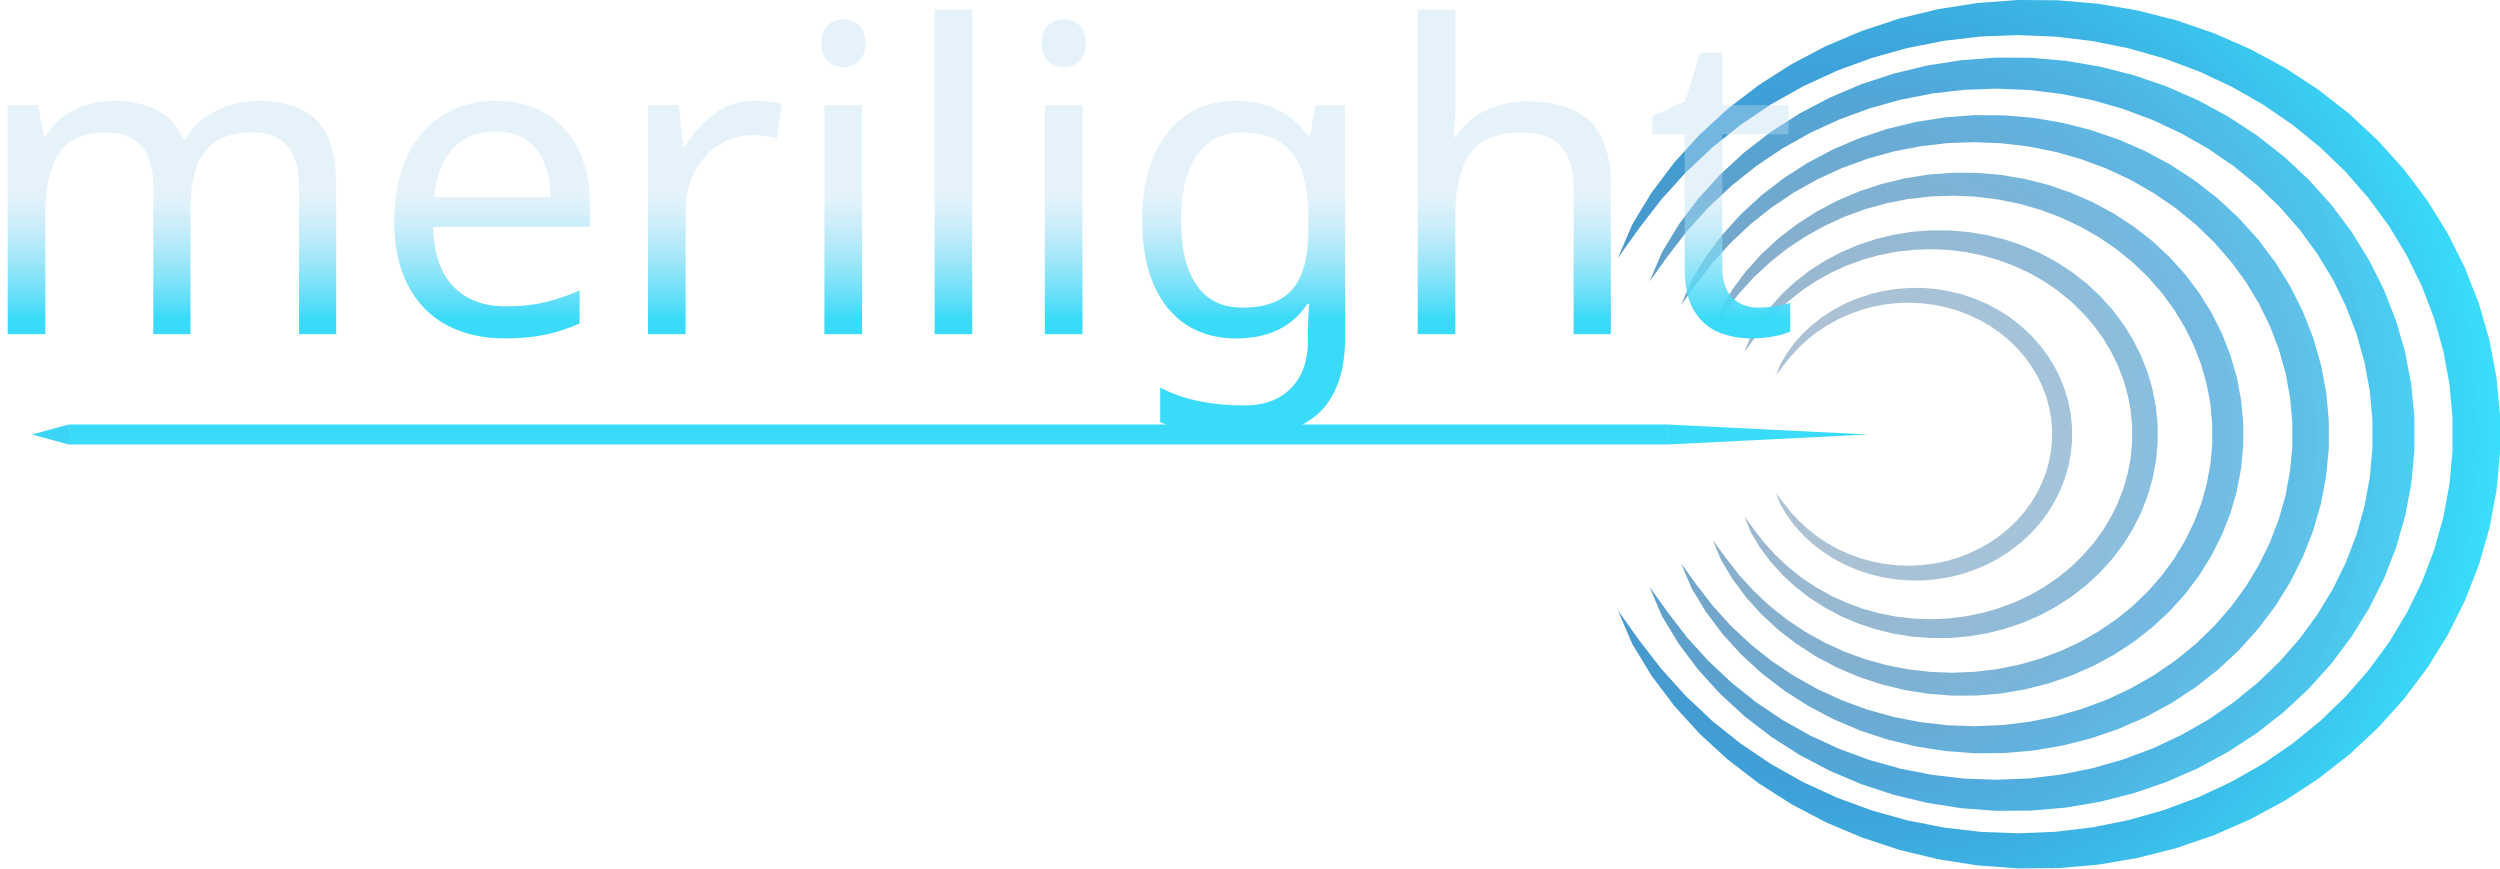
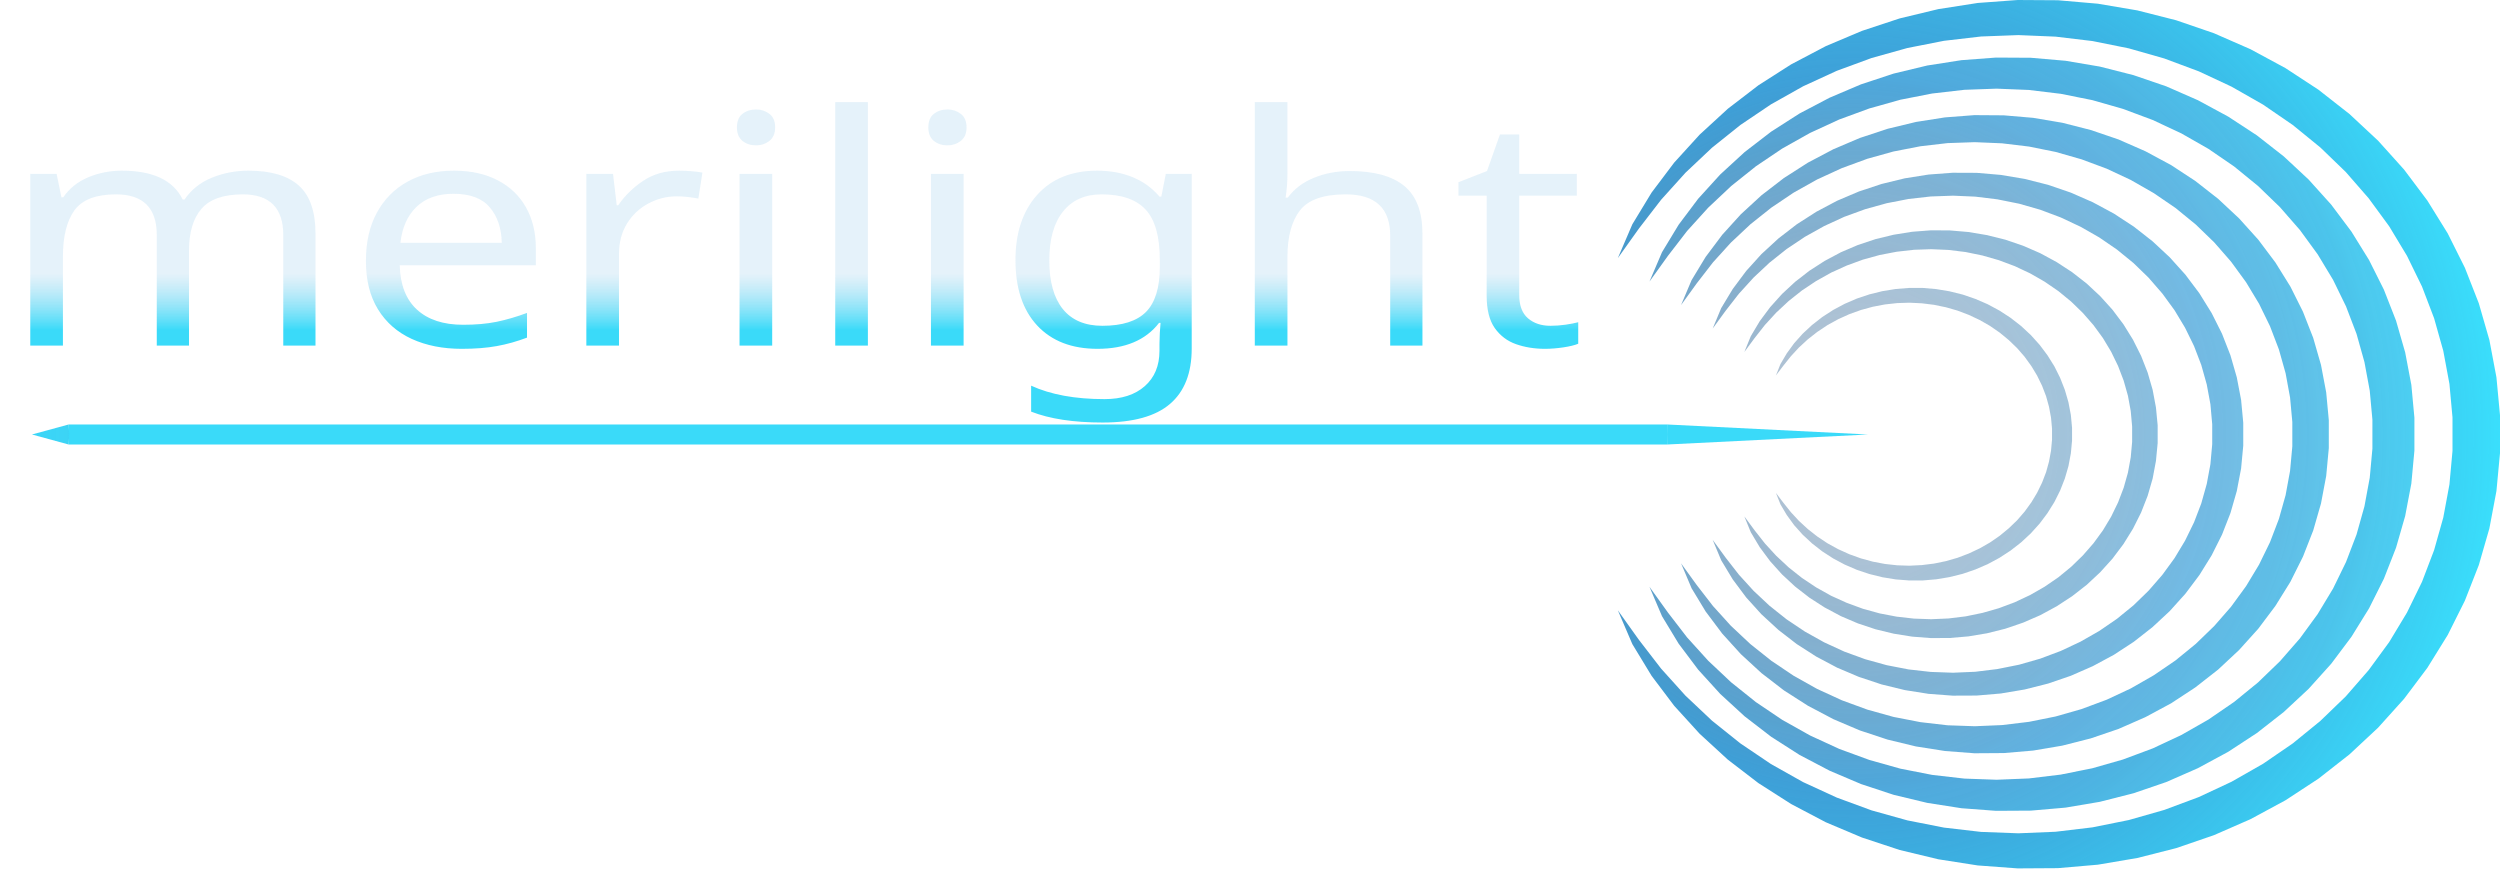
<svg xmlns="http://www.w3.org/2000/svg" xmlns:xlink="http://www.w3.org/1999/xlink" viewBox="-57.4 -96.7 499.426 173.48" version="1.1" id="svg8" width="499.426" height="173.48">
  <defs id="defs3">
    <linearGradient id="linearGradient30">
      <stop style="stop-color:#38daf9;stop-opacity:0.988;" offset="0" id="stop30" />
      <stop style="stop-color:#bddff3;stop-opacity:0.396;" offset="1" id="stop31" />
    </linearGradient>
    <linearGradient id="linearGradient23">
      <stop style="stop-color:#37d5f7;stop-opacity:0.984;" offset="0" id="stop23" />
      <stop style="stop-color:#1669a5;stop-opacity:0.4;" offset="1" id="stop24" />
    </linearGradient>
    <radialGradient id="focusGradient" cx="0" cy="0" r="128.9" gradientUnits="userSpaceOnUse">
      <stop offset="0%" stop-color="#123463" stop-opacity="0.55" id="stop1" />
      <stop offset="55%" stop-color="#1C8FD1" stop-opacity="0.85" id="stop2" />
      <stop offset="100%" stop-color="#3ADFFC" stop-opacity="1" id="stop3" />
    </radialGradient>
    <radialGradient xlink:href="#focusGradient" id="radialGradient8" gradientUnits="userSpaceOnUse" cx="0" cy="0" r="128.9" gradientTransform="translate(313.1657,-9.959992)" />
    <radialGradient xlink:href="#focusGradient" id="radialGradient9" gradientUnits="userSpaceOnUse" cx="0" cy="0" r="128.9" gradientTransform="translate(313.1657,-9.959992)" />
    <radialGradient xlink:href="#focusGradient" id="radialGradient10" gradientUnits="userSpaceOnUse" cx="0" cy="0" r="128.9" gradientTransform="translate(313.1657,-9.959992)" />
    <radialGradient xlink:href="#focusGradient" id="radialGradient11" gradientUnits="userSpaceOnUse" cx="0" cy="0" r="128.9" gradientTransform="translate(313.1657,-9.959992)" />
    <radialGradient xlink:href="#focusGradient" id="radialGradient12" gradientUnits="userSpaceOnUse" cx="0" cy="0" r="128.9" gradientTransform="translate(313.1657,-9.959992)" />
    <radialGradient xlink:href="#focusGradient" id="radialGradient13" gradientUnits="userSpaceOnUse" cx="0" cy="0" r="128.9" gradientTransform="translate(313.1657,-9.959992)" />
    <linearGradient xlink:href="#linearGradient23" id="linearGradient24" x1="-282.567" y1="-9.901" x2="-7.437" y2="-9.901" gradientUnits="userSpaceOnUse" />
    <linearGradient xlink:href="#linearGradient23" id="linearGradient25" gradientUnits="userSpaceOnUse" x1="-282.567" y1="-9.901" x2="-7.437" y2="-9.901" />
    <linearGradient xlink:href="#linearGradient23" id="linearGradient28" gradientUnits="userSpaceOnUse" x1="-287.005" y1="-9.838" x2="-7.437" y2="-9.901" />
    <linearGradient xlink:href="#linearGradient23" id="linearGradient29" gradientUnits="userSpaceOnUse" x1="-282.567" y1="-9.901" x2="-7.437" y2="-9.901" />
-     <linearGradient xlink:href="#linearGradient30" id="linearGradient31" x1="66.06" y1="-19.183" x2="66.06" y2="-43.713" gradientUnits="userSpaceOnUse" gradientTransform="translate(-6.193053,-13.90728)" />
+     <linearGradient xlink:href="#linearGradient30" id="linearGradient31" x1="66.06" y1="-19.183" x2="66.06" y2="-30.468" gradientUnits="userSpaceOnUse" gradientTransform="matrix(1.076057,0,0,1.076057,7.665793,-12.49223)" />
  </defs>
  <path d="m 297.376,-21.69 1.47,-1.94 1.5,-1.88 1.63,-1.77 1.78,-1.64 1.9,-1.49 2.03,-1.35 2.13,-1.17 2.23,-1.01 2.31,-0.83 2.37,-0.65 2.42,-0.46 2.45,-0.27 2.45,-0.08 2.46,0.12 2.43,0.3 2.39,0.49 2.33,0.67 2.26,0.86 2.17,1.02 2.06,1.18 1.94,1.34 1.81,1.49 1.67,1.61 1.5,1.73 1.34,1.85 1.16,1.93 0.98,2.01 0.8,2.08 0.59,2.13 0.4,2.17 0.2,2.19 v 2.2 l -0.2,2.19 -0.4,2.17 -0.59,2.13 -0.8,2.08 -0.98,2.01 -1.16,1.93 -1.34,1.85 -1.5,1.73 -1.67,1.61 -1.81,1.49 -1.94,1.34 -2.06,1.18 -2.17,1.02 -2.26,0.86 -2.33,0.67 -2.39,0.49 -2.43,0.3 -2.46,0.12 -2.45,-0.08 -2.45,-0.27 -2.42,-0.46 -2.37,-0.65 -2.31,-0.83 -2.23,-1.01 -2.13,-1.17 -2.03,-1.35 -1.9,-1.49 -1.78,-1.64 -1.63,-1.77 -1.5,-1.88 -1.47,-1.94 v 0 l 0.91,2.29 1.26,2.13 1.48,2.03 1.69,1.89 1.87,1.74 2.04,1.59 2.19,1.42 2.31,1.23 2.43,1.05 2.52,0.84 2.59,0.64 2.65,0.43 2.69,0.21 h 2.69 l 2.69,-0.23 2.66,-0.44 2.62,-0.65 2.54,-0.87 2.46,-1.06 2.36,-1.27 2.23,-1.45 2.09,-1.63 1.94,-1.8 1.76,-1.95 1.57,-2.09 1.38,-2.21 1.16,-2.32 0.94,-2.4 0.72,-2.48 0.48,-2.53 0.24,-2.56 v -2.56 l -0.24,-2.56 -0.48,-2.53 -0.72,-2.48 -0.94,-2.4 -1.16,-2.32 -1.38,-2.21 -1.57,-2.09 -1.76,-1.95 -1.94,-1.8 -2.09,-1.63 -2.23,-1.45 -2.36,-1.27 -2.46,-1.06 -2.54,-0.87 -2.62,-0.65 -2.66,-0.44 -2.69,-0.23 h -2.69 l -2.69,0.21 -2.65,0.43 -2.59,0.64 -2.52,0.84 -2.43,1.05 -2.31,1.23 -2.19,1.42 -2.04,1.59 -1.87,1.74 -1.69,1.89 -1.48,2.03 -1.26,2.13 z" fill="url(#focusGradient)" opacity="0.55" id="path3" style="fill:url(#radialGradient8);stroke:none" />
  <path d="m 291.066,-26.38 2.02,-2.74 2.08,-2.65 2.28,-2.49 2.48,-2.31 2.66,-2.11 2.84,-1.89 2.99,-1.67 3.13,-1.42 3.23,-1.18 3.33,-0.92 3.4,-0.65 3.44,-0.39 3.46,-0.12 3.45,0.15 3.42,0.42 3.36,0.69 3.28,0.94 3.18,1.19 3.06,1.44 2.9,1.66 2.74,1.88 2.55,2.09 2.34,2.27 2.13,2.44 1.89,2.59 1.64,2.73 1.38,2.84 1.12,2.93 0.85,3.01 0.56,3.05 0.28,3.09 v 3.1 l -0.28,3.09 -0.56,3.05 -0.85,3.01 -1.12,2.93 -1.38,2.84 -1.64,2.73 -1.89,2.59 -2.13,2.44 -2.34,2.27 -2.55,2.09 -2.74,1.88 -2.9,1.66 -3.06,1.44 -3.18,1.19 -3.28,0.94 -3.36,0.69 -3.42,0.42 -3.45,0.15 -3.46,-0.12 -3.44,-0.39 -3.4,-0.65 -3.33,-0.92 -3.23,-1.18 -3.13,-1.42 -2.99,-1.67 -2.84,-1.89 -2.66,-2.11 -2.48,-2.31 -2.28,-2.49 -2.08,-2.65 -2.02,-2.74 v 0 l 1.3,3.18 1.78,2.98 2.09,2.81 2.37,2.63 2.62,2.43 2.85,2.21 3.06,1.97 3.23,1.72 3.39,1.45 3.52,1.17 3.63,0.88 3.69,0.59 3.74,0.29 3.76,-0.02 3.75,-0.32 3.71,-0.62 3.64,-0.91 3.55,-1.21 3.43,-1.49 3.27,-1.77 3.11,-2.03 2.91,-2.27 2.69,-2.51 2.45,-2.71 2.19,-2.91 1.91,-3.08 1.62,-3.23 1.31,-3.34 1,-3.45 0.66,-3.52 0.34,-3.55 v -3.58 l -0.34,-3.55 -0.66,-3.52 -1,-3.45 -1.31,-3.34 -1.62,-3.23 -1.91,-3.08 -2.19,-2.91 -2.45,-2.71 -2.69,-2.51 -2.91,-2.27 -3.11,-2.03 -3.27,-1.77 -3.43,-1.49 -3.55,-1.21 -3.64,-0.91 -3.71,-0.62 -3.75,-0.32 -3.76,-0.02 -3.74,0.29 -3.69,0.59 -3.63,0.88 -3.52,1.17 -3.39,1.45 -3.23,1.72 -3.06,1.97 -2.85,2.21 -2.62,2.43 -2.37,2.63 -2.09,2.81 -1.78,2.98 z" fill="url(#focusGradient)" opacity="0.64" id="path4" style="fill:url(#radialGradient9)" />
  <path d="m 284.746,-31.07 2.57,-3.53 2.67,-3.43 2.93,-3.22 3.18,-2.98 3.42,-2.72 3.65,-2.44 3.85,-2.15 4.02,-1.85 4.17,-1.52 4.29,-1.19 4.37,-0.85 4.43,-0.5 4.46,-0.16 4.44,0.19 4.41,0.54 4.34,0.87 4.23,1.21 4.1,1.54 3.94,1.85 3.75,2.14 3.53,2.42 3.3,2.69 3.02,2.93 2.74,3.15 2.44,3.34 2.12,3.52 1.79,3.66 1.45,3.79 1.09,3.88 0.73,3.94 0.36,3.99 v 4 l -0.36,3.99 -0.73,3.94 -1.09,3.88 -1.45,3.79 -1.79,3.66 -2.12,3.52 -2.44,3.34 -2.74,3.15 -3.02,2.93 -3.3,2.69 -3.53,2.42 -3.75,2.14 -3.94,1.85 -4.1,1.54 -4.23,1.21 -4.34,0.87 -4.41,0.54 -4.44,0.19 -4.46,-0.16 -4.43,-0.5 -4.37,-0.85 -4.29,-1.19 -4.17,-1.52 -4.02,-1.85 -3.85,-2.15 -3.65,-2.44 -3.42,-2.72 -3.18,-2.98 -2.93,-3.22 -2.67,-3.43 -2.57,-3.53 v 0 l 1.7,4.08 2.3,3.81 2.69,3.61 3.05,3.37 3.38,3.11 3.66,2.83 3.93,2.52 4.15,2.2 4.36,1.85 4.52,1.5 4.65,1.13 4.74,0.75 4.8,0.36 4.82,-0.02 4.81,-0.41 4.76,-0.8 4.67,-1.18 4.55,-1.56 4.39,-1.92 4.2,-2.26 3.98,-2.6 3.73,-2.92 3.45,-3.21 3.14,-3.48 2.8,-3.73 2.45,-3.95 2.07,-4.13 1.68,-4.3 1.27,-4.41 0.86,-4.5 0.43,-4.56 v -4.58 l -0.43,-4.56 -0.86,-4.5 -1.27,-4.41 -1.68,-4.3 -2.07,-4.13 -2.45,-3.95 -2.8,-3.73 -3.14,-3.48 -3.45,-3.21 -3.73,-2.92 -3.98,-2.6 -4.2,-2.26 -4.39,-1.92 -4.55,-1.56 -4.67,-1.18 -4.76,-0.8 -4.81,-0.41 -4.82,-0.02 -4.8,0.36 -4.74,0.75 -4.65,1.13 -4.52,1.5 -4.36,1.85 -4.15,2.2 -3.93,2.52 -3.66,2.83 -3.38,3.11 -3.05,3.37 -2.69,3.61 -2.3,3.81 z" fill="url(#focusGradient)" opacity="0.73" id="path5" style="fill:url(#radialGradient10)" />
  <path d="m 278.426,-35.76 3.13,-4.33 3.25,-4.2 3.57,-3.94 3.89,-3.65 4.18,-3.33 4.46,-3 4.71,-2.64 4.92,-2.26 5.1,-1.87 5.24,-1.46 5.35,-1.04 5.42,-0.63 5.46,-0.19 5.44,0.23 5.4,0.65 5.31,1.07 5.18,1.48 5.02,1.87 4.83,2.26 4.59,2.63 4.33,2.96 4.03,3.29 3.71,3.59 3.36,3.85 2.99,4.1 2.6,4.31 2.19,4.49 1.77,4.63 1.34,4.76 0.89,4.83 0.45,4.89 v 4.9 l -0.45,4.89 -0.89,4.83 -1.34,4.76 -1.77,4.63 -2.19,4.49 -2.6,4.31 -2.99,4.1 -3.36,3.85 -3.71,3.59 -4.03,3.29 -4.33,2.96 -4.59,2.63 -4.83,2.26 -5.02,1.87 -5.18,1.48 -5.31,1.07 -5.4,0.65 -5.44,0.23 -5.46,-0.19 -5.42,-0.63 -5.35,-1.04 -5.24,-1.46 -5.1,-1.87 -4.92,-2.26 -4.71,-2.64 -4.46,-3 -4.18,-3.33 -3.89,-3.65 -3.57,-3.94 -3.25,-4.2 -3.13,-4.33 v 0 l 2.1,4.97 2.82,4.66 3.3,4.4 3.73,4.11 4.12,3.79 4.48,3.45 4.8,3.07 5.08,2.68 5.32,2.26 5.51,1.82 5.68,1.37 5.79,0.91 5.86,0.45 5.88,-0.04 5.87,-0.5 5.8,-0.98 5.7,-1.45 5.55,-1.89 5.36,-2.35 5.13,-2.76 4.85,-3.18 4.55,-3.56 4.2,-3.92 3.83,-4.25 3.42,-4.55 2.99,-4.81 2.52,-5.04 2.05,-5.24 1.55,-5.38 1.04,-5.49 0.52,-5.56 v -5.58 l -0.52,-5.56 -1.04,-5.49 -1.55,-5.38 -2.05,-5.24 -2.52,-5.04 -2.99,-4.81 -3.42,-4.55 -3.83,-4.25 -4.2,-3.92 -4.55,-3.56 -4.85,-3.18 -5.13,-2.76 -5.36,-2.35 -5.55,-1.89 -5.7,-1.45 -5.8,-0.98 -5.87,-0.5 -5.88,-0.04 -5.86,0.45 -5.79,0.91 -5.68,1.37 -5.51,1.82 -5.32,2.26 -5.08,2.68 -4.8,3.07 -4.48,3.45 -4.12,3.79 -3.73,4.11 -3.3,4.4 -2.82,4.66 z" fill="url(#focusGradient)" opacity="0.82" id="path6" style="fill:url(#radialGradient11)" />
  <path d="m 272.116,-40.45 3.68,-5.13 3.83,-4.97 4.22,-4.66 4.59,-4.32 4.94,-3.95 5.27,-3.55 5.56,-3.12 5.82,-2.68 6.03,-2.21 6.2,-1.74 6.33,-1.24 6.42,-0.74 6.45,-0.23 6.44,0.26 6.38,0.77 6.29,1.26 6.13,1.75 5.95,2.22 5.71,2.67 5.43,3.1 5.12,3.51 4.78,3.9 4.39,4.24 3.98,4.56 3.54,4.85 3.08,5.1 2.59,5.31 2.1,5.49 1.58,5.63 1.06,5.72 0.53,5.79 v 5.8 l -0.53,5.79 -1.06,5.72 -1.58,5.63 -2.1,5.49 -2.59,5.31 -3.08,5.1 -3.54,4.85 -3.98,4.56 -4.39,4.24 -4.78,3.9 -5.12,3.51 -5.43,3.1 -5.71,2.67 -5.95,2.22 -6.13,1.75 -6.29,1.26 -6.38,0.77 -6.44,0.26 -6.45,-0.23 -6.42,-0.74 -6.33,-1.24 -6.2,-1.74 -6.03,-2.21 -5.82,-2.68 -5.56,-3.12 -5.27,-3.55 -4.94,-3.95 -4.59,-4.32 -4.22,-4.66 -3.83,-4.97 -3.68,-5.13 v 0 l 2.5,5.86 3.33,5.5 3.9,5.19 4.41,4.85 4.88,4.48 5.29,4.07 5.67,3.63 6,3.15 6.28,2.67 6.52,2.15 6.7,1.61 6.84,1.07 6.91,0.52 6.95,-0.04 6.93,-0.6 6.85,-1.16 6.73,-1.71 6.55,-2.24 6.32,-2.77 6.05,-3.27 5.73,-3.75 5.37,-4.2 4.96,-4.62 4.52,-5.02 4.03,-5.37 3.52,-5.68 2.98,-5.95 2.42,-6.18 1.83,-6.35 1.23,-6.48 0.61,-6.56 v -6.58 l -0.61,-6.56 -1.23,-6.48 -1.83,-6.35 -2.42,-6.18 -2.98,-5.95 -3.52,-5.68 -4.03,-5.37 -4.52,-5.02 -4.96,-4.62 -5.37,-4.2 -5.73,-3.75 -6.05,-3.27 -6.32,-2.77 -6.55,-2.24 -6.73,-1.71 -6.85,-1.16 -6.93,-0.6 -6.95,-0.04 -6.91,0.52 -6.84,1.07 -6.7,1.61 -6.52,2.15 -6.28,2.67 -6,3.15 -5.67,3.63 -5.29,4.07 -4.88,4.48 -4.41,4.85 -3.9,5.19 -3.33,5.5 z" fill="url(#focusGradient)" opacity="0.91" id="path7" style="fill:url(#radialGradient12)" />
  <path d="m 265.796,-45.14 4.23,-5.93 4.42,-5.73 4.86,-5.39 5.3,-5 5.7,-4.56 6.08,-4.1 6.42,-3.61 6.72,-3.09 6.96,-2.56 7.16,-2 7.31,-1.44 7.4,-0.86 7.45,-0.28 7.44,0.31 7.37,0.88 7.25,1.46 7.09,2.02 6.87,2.56 6.59,3.08 6.28,3.58 5.92,4.06 5.51,4.49 5.08,4.9 4.59,5.27 4.1,5.6 3.55,5.89 3,6.14 2.42,6.34 1.83,6.5 1.23,6.61 0.61,6.69 v 6.7 l -0.61,6.69 -1.23,6.61 -1.83,6.5 -2.42,6.34 -3,6.14 -3.55,5.89 -4.1,5.6 -4.59,5.27 -5.08,4.9 -5.51,4.49 -5.92,4.06 -6.28,3.58 -6.59,3.08 -6.87,2.56 -7.09,2.02 -7.25,1.46 -7.37,0.88 -7.44,0.31 -7.45,-0.28 -7.4,-0.86 -7.31,-1.44 -7.16,-2 -6.96,-2.56 -6.72,-3.09 -6.42,-3.61 -6.08,-4.1 -5.7,-4.56 -5.3,-5 -4.86,-5.39 -4.42,-5.73 -4.23,-5.93 v 0 l 2.9,6.76 3.85,6.34 4.51,5.98 5.09,5.59 5.62,5.16 6.11,4.69 6.54,4.18 6.92,3.64 7.25,3.06 7.51,2.48 7.73,1.86 7.88,1.23 7.98,0.59 8.01,-0.05 7.99,-0.69 7.9,-1.34 7.75,-1.97 7.55,-2.59 7.29,-3.19 6.98,-3.77 6.6,-4.32 6.19,-4.85 5.72,-5.33 5.2,-5.78 4.65,-6.19 4.06,-6.55 3.43,-6.86 2.79,-7.12 2.11,-7.32 1.41,-7.47 0.71,-7.56 v -7.58 l -0.71,-7.56 -1.41,-7.47 -2.11,-7.32 -2.79,-7.12 -3.43,-6.86 -4.06,-6.55 -4.65,-6.19 -5.2,-5.78 -5.72,-5.33 -6.19,-4.85 -6.6,-4.32 -6.98,-3.77 -7.29,-3.19 -7.55,-2.59 -7.75,-1.97 -7.9,-1.34 -7.99,-0.69 -8.01,-0.05 -7.98,0.59 -7.88,1.23 -7.73,1.86 -7.51,2.48 -7.25,3.06 -6.92,3.64 -6.54,4.18 -6.11,4.69 -5.62,5.16 -5.09,5.59 -4.51,5.98 -3.85,6.34 z" fill="url(#focusGradient)" opacity="1" id="path8" style="fill:url(#radialGradient13)" />
  <g id="path13" style="opacity:1;fill:url(#linearGradient24);fill-opacity:1;stroke:none;stroke-opacity:1" transform="matrix(1.316045,0,0,1,325.546,4e-6)">
    <path style="baseline-shift:baseline;display:inline;overflow:visible;vector-effect:none;fill:url(#linearGradient25);fill-opacity:1;stroke:none;stroke-opacity:1;enable-background:accumulate;stop-color:#000000;stop-opacity:1" d="M -37.913,-9.901 H -280.567" id="path22" />
    <path style="baseline-shift:baseline;display:inline;overflow:visible;vector-effect:none;fill:#38d9f9;fill-opacity:0.988;stroke:none;stroke-opacity:1;enable-background:accumulate;stop-color:#000000;stop-opacity:1" d="m -280.566,-11.9 v 4 h 242.654 v -4 z" id="path23" />
    <g id="g20" style="fill:url(#linearGradient29);fill-opacity:1;stroke:none;stroke-opacity:1">
      <path style="baseline-shift:baseline;display:inline;overflow:visible;vector-effect:none;fill:#38d9f9;fill-opacity:0.988;stroke:none;stroke-opacity:1;enable-background:accumulate;stop-color:#000000;stop-opacity:1" d="m -37.913,-11.901 30.476,2 -30.476,2 -0.021,-2.044 z" id="path20" />
      <path style="baseline-shift:baseline;display:inline;overflow:visible;vector-effect:none;fill:url(#linearGradient28);fill-opacity:1;stroke:none;stroke-opacity:1;enable-background:accumulate;stop-color:#000000;stop-opacity:1" d="m -280.567,-7.901 -5.562,-2 5.562,-2 0.1,2 z" id="path21" />
    </g>
  </g>
-   <text xml:space="preserve" style="font-style:normal;font-variant:normal;font-weight:normal;font-stretch:normal;font-size:64px;font-family:Calibri;-inkscape-font-specification:'Calibri, Normal';font-variant-ligatures:normal;font-variant-caps:normal;font-variant-numeric:normal;font-variant-east-asian:normal;writing-mode:lr-tb;direction:ltr;fill:url(#linearGradient31);stroke:none;stroke-width:4;stroke-dasharray:none;stroke-opacity:1" x="-63.113" y="-29.955" id="text29">
-     <tspan id="tspan29" x="-63.113" y="-29.955" style="font-style:normal;font-variant:normal;font-weight:normal;font-stretch:normal;font-size:85.333px;font-family:Calibri;-inkscape-font-specification:'Calibri, Normal';font-variant-ligatures:normal;font-variant-caps:normal;font-variant-numeric:normal;font-variant-east-asian:normal;opacity:1;fill:url(#linearGradient31)">merilight</tspan>
+   <text xml:space="preserve" style="font-style:normal;font-variant:normal;font-weight:normal;font-stretch:normal;font-size:68.868px;font-family:Bahnschrift;-inkscape-font-specification:'Bahnschrift, Normal';font-variant-ligatures:normal;font-variant-caps:normal;font-variant-numeric:normal;font-variant-east-asian:normal;writing-mode:lr-tb;direction:ltr;fill:url(#linearGradient31);stroke:none;stroke-width:4.304;stroke-dasharray:none;stroke-opacity:1" x="-53.583" y="-29.76" id="text29" transform="scale(1.076057,0.9293189)">
+     <tspan id="tspan29" x="-53.583" y="-29.76" style="font-style:normal;font-variant:normal;font-weight:normal;font-stretch:normal;font-size:68.868px;font-family:Bahnschrift;-inkscape-font-specification:'Bahnschrift, Normal';font-variant-ligatures:normal;font-variant-caps:normal;font-variant-numeric:normal;font-variant-east-asian:normal;opacity:1;fill:url(#linearGradient31);stroke-width:4.304">merilight</tspan>
  </text>
</svg>
